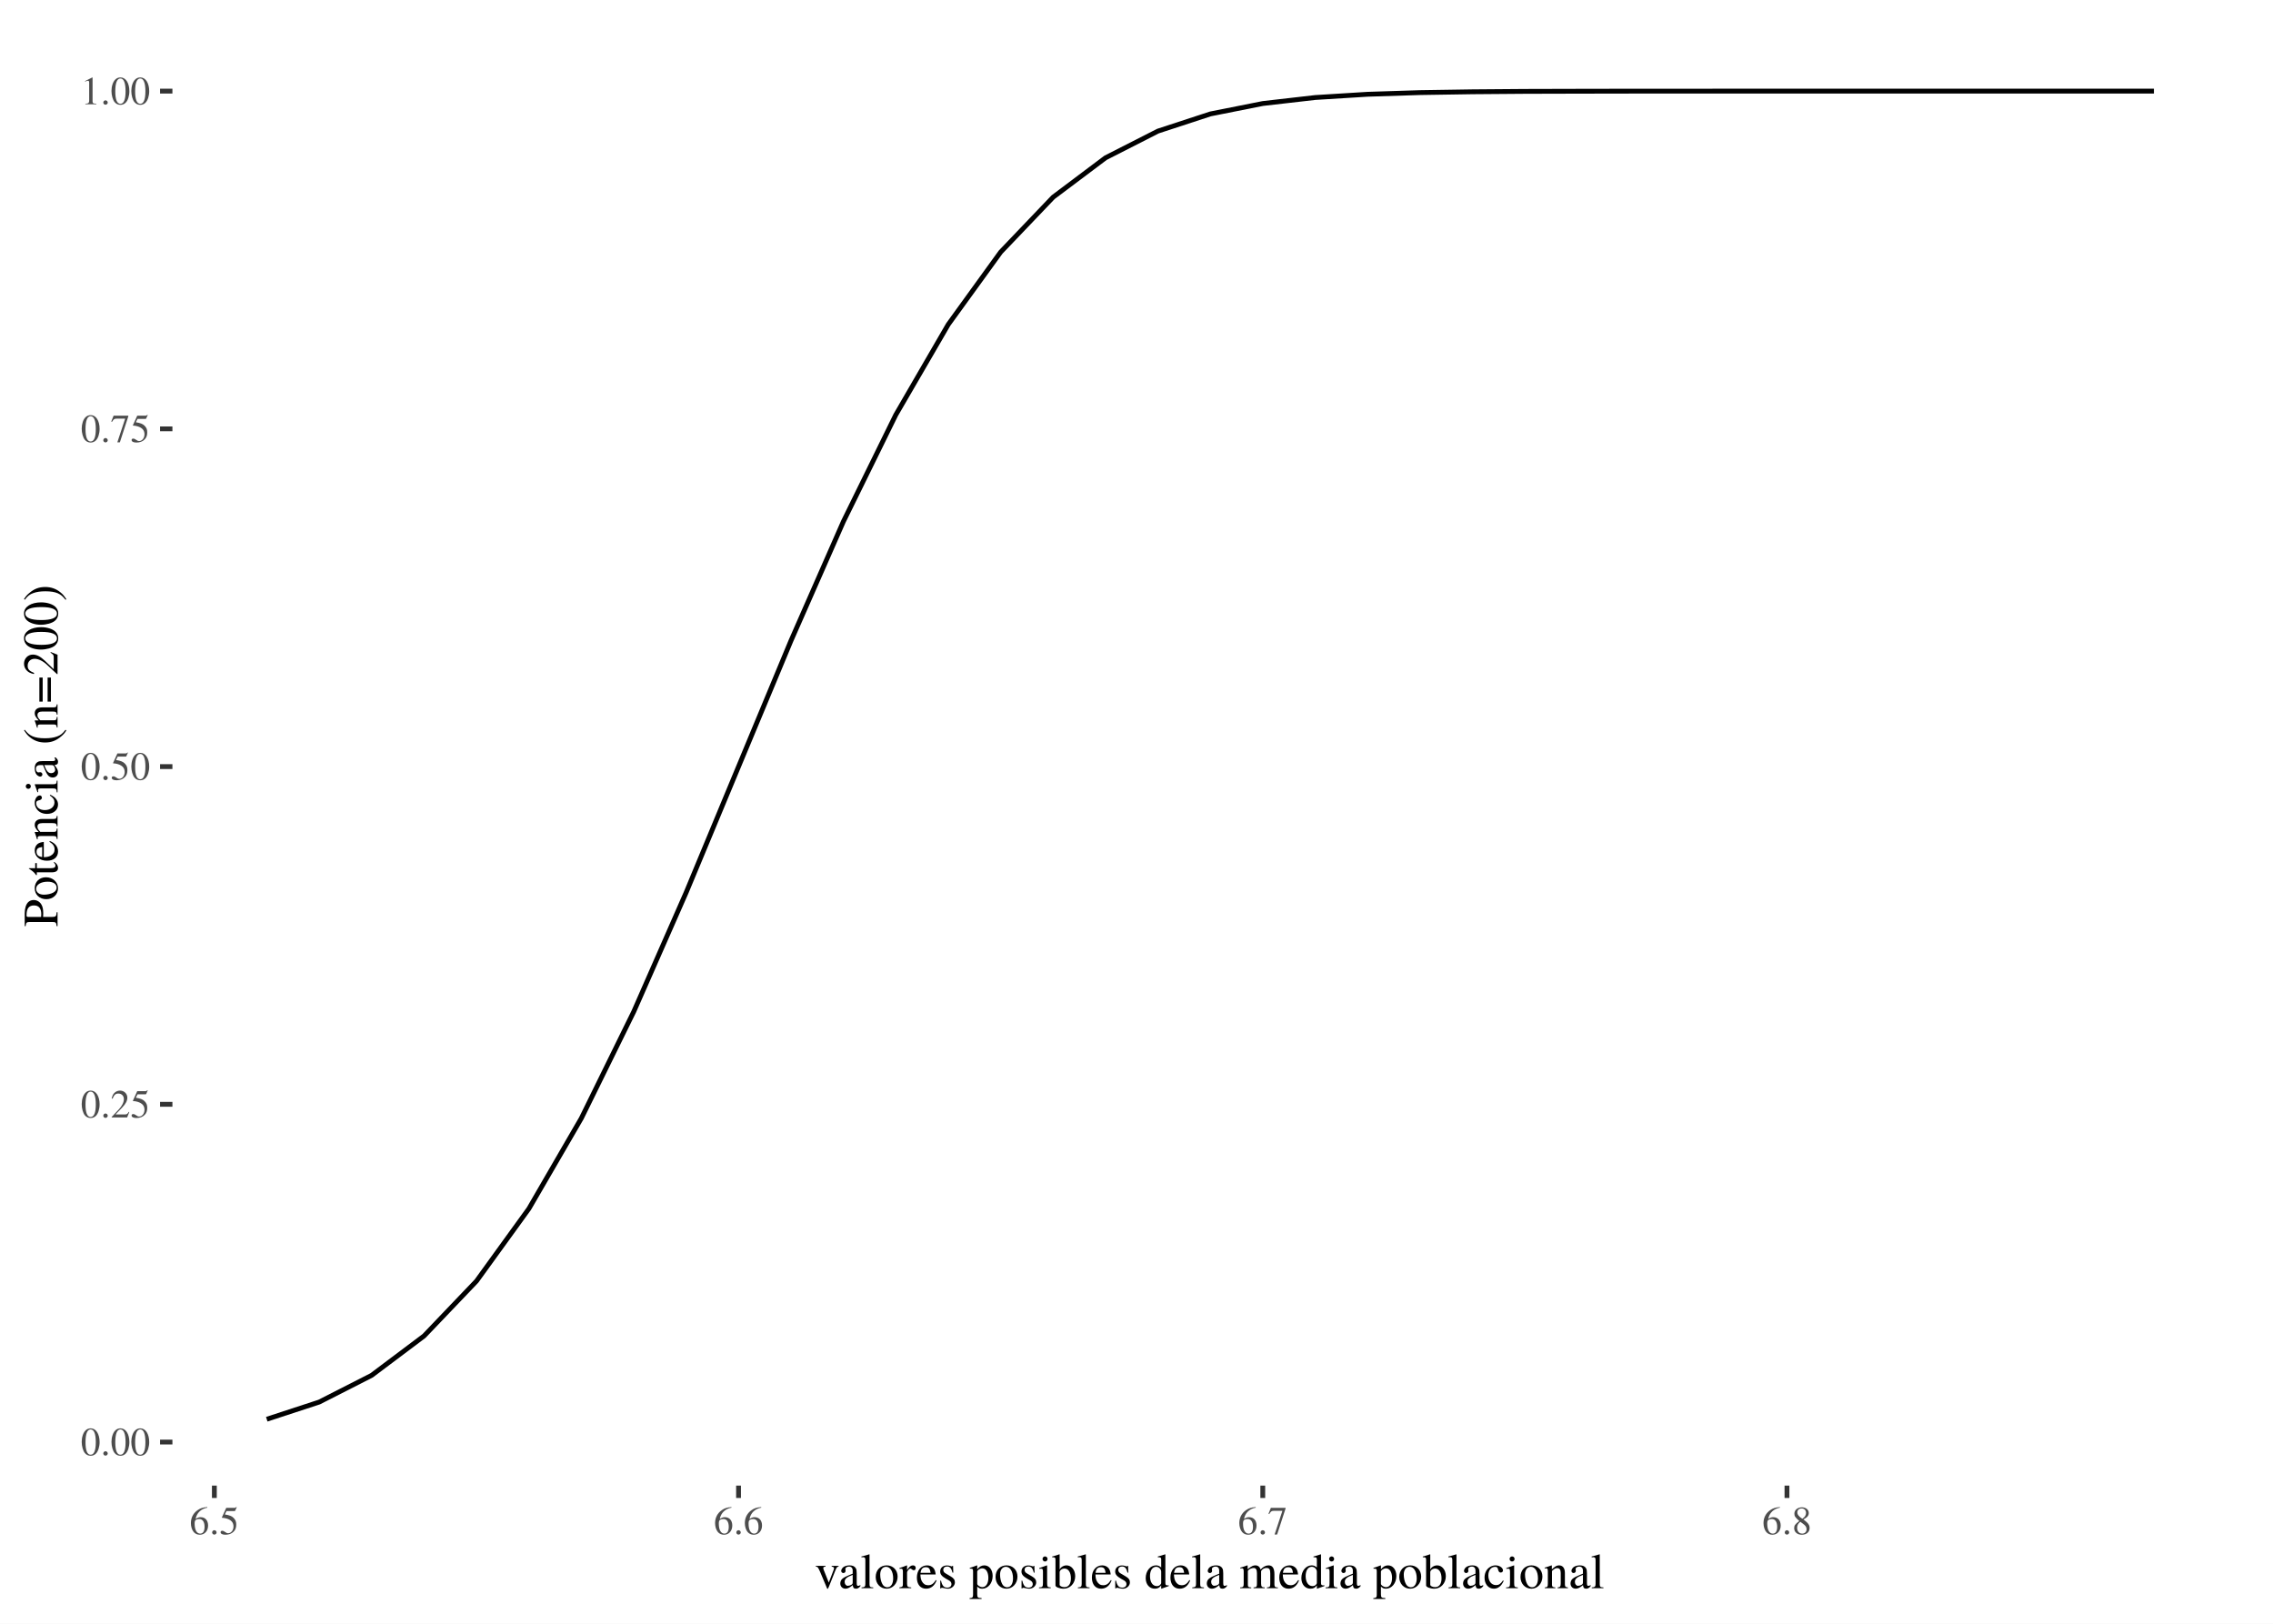
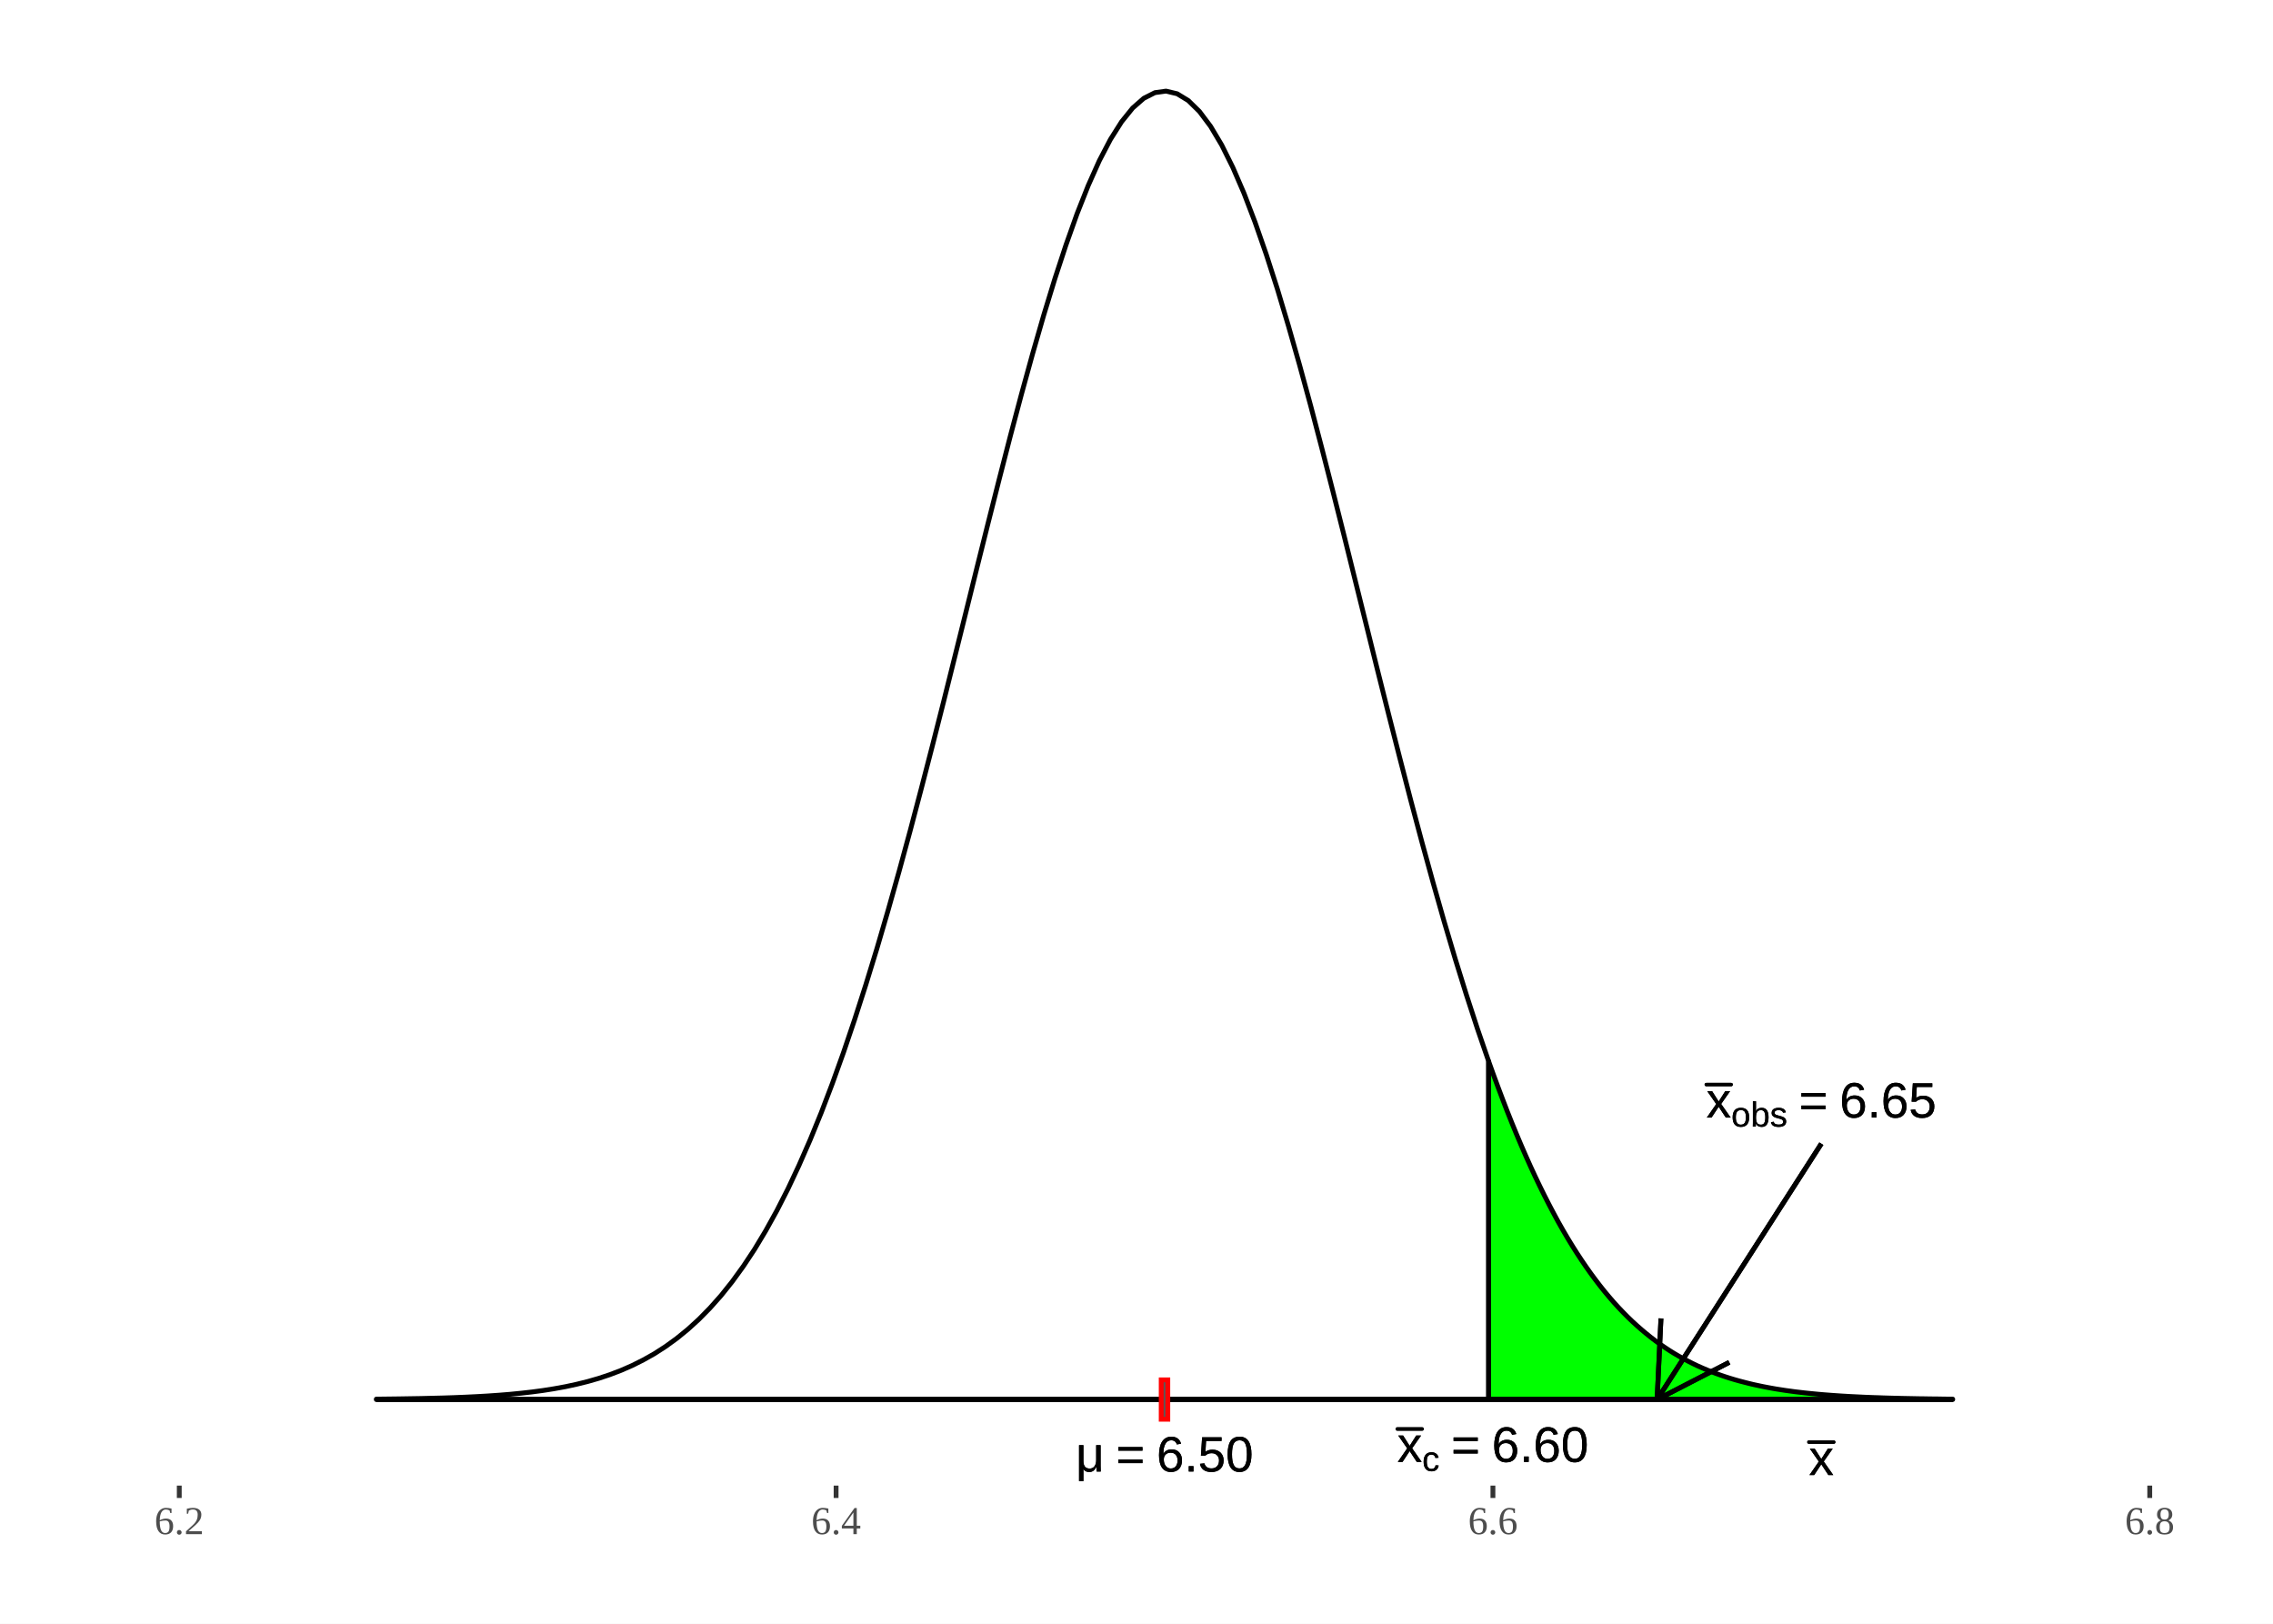
<svg xmlns="http://www.w3.org/2000/svg" viewBox="0 0 504.00 360.00">
  <defs>
    <style type="text/css">
    line, polyline, polygon, path, rect, circle {
      fill: none;
      stroke: #000000;
      stroke-linecap: round;
      stroke-linejoin: round;
      stroke-miterlimit: 10.00;
    }
  </style>
  </defs>
  <rect width="100%" height="100%" style="stroke: none; fill: #FFFFFF;" />
  <defs>
-     <clipPath id="cpMzguMjN8NDk4LjUyfDMyOS4zOHw1LjQ4">
-       <rect x="38.23" y="5.48" width="460.29" height="323.90" />
+     <clipPath id="cpMTcuOTB8NDk4LjUyfDMyOS4zOHw1LjQ4">
+       <rect x="17.90" y="5.48" width="480.62" height="323.90" />
    </clipPath>
  </defs>
-   <polyline points="59.15,314.66 70.78,310.85 82.40,304.93 94.02,296.20 105.65,284.03 117.27,267.98 128.89,247.95 140.52,224.30 152.14,197.88 163.76,169.96 175.39,142.04 187.01,115.62 198.63,91.97 210.26,71.94 221.88,55.89 233.51,43.72 245.13,34.99 256.75,29.07 268.38,25.26 280.00,22.95 291.62,21.62 303.25,20.90 314.87,20.53 326.49,20.35 338.12,20.26 349.74,20.23 361.36,20.21 372.99,20.21 384.61,20.20 396.23,20.20 407.86,20.20 419.48,20.20 431.10,20.20 442.73,20.20 454.35,20.20 465.97,20.20 477.60,20.20 " style="stroke-width: 1.07; stroke-linecap: butt;" clip-path="url(#cpMzguMjN8NDk4LjUyfDMyOS4zOHw1LjQ4)" />
+   <polygon points="83.44,310.20 85.91,310.17 88.37,310.14 90.84,310.10 93.31,310.06 95.77,310.00 98.24,309.94 100.70,309.86 103.17,309.76 105.64,309.64 108.10,309.50 110.57,309.33 113.04,309.13 115.50,308.89 117.97,308.61 120.44,308.28 122.90,307.89 125.37,307.44 127.83,306.91 130.30,306.30 132.77,305.59 135.23,304.77 137.70,303.83 140.17,302.75 142.63,301.52 145.10,300.13 147.57,298.54 150.03,296.76 152.50,294.75 154.96,292.51 157.43,290.00 159.90,287.22 162.36,284.14 164.83,280.73 167.30,277.00 169.76,272.91 172.23,268.45 174.70,263.61 177.16,258.37 179.63,252.73 182.10,246.68 184.56,240.22 187.03,233.34 189.49,226.07 191.96,218.39 194.43,210.34 196.89,201.93 199.36,193.18 201.83,184.13 204.29,174.81 206.76,165.27 209.23,155.55 211.69,145.70 214.16,135.79 216.62,125.86 219.09,115.99 221.56,106.24 224.02,96.69 226.49,87.40 228.96,78.44 231.42,69.90 233.89,61.83 236.36,54.31 238.82,47.39 241.29,41.15 243.75,35.64 246.22,30.91 248.69,27.00 251.15,23.95 253.62,21.79 256.09,20.54 258.55,20.20 261.02,20.79 263.49,22.30 265.95,24.71 268.42,28.00 270.89,32.15 273.35,37.10 275.82,42.82 278.28,49.25 280.75,56.34 283.22,64.02 285.68,72.23 288.15,80.90 290.62,89.95 293.08,99.32 295.55,108.94 298.02,118.73 300.48,128.62 302.95,138.55 305.41,148.45 307.88,158.27 310.35,167.94 312.81,177.43 315.28,186.68 317.75,195.65 320.21,204.30 322.68,212.62 325.15,220.57 327.61,228.13 330.08,235.30 330.08,310.29 327.61,310.29 325.15,310.29 322.68,310.29 320.21,310.29 317.75,310.29 315.28,310.29 312.81,310.29 310.35,310.29 307.88,310.29 305.41,310.29 302.95,310.29 300.48,310.29 298.02,310.29 295.55,310.29 293.08,310.29 290.62,310.29 288.15,310.29 285.68,310.29 283.22,310.29 280.75,310.29 278.28,310.29 275.82,310.29 273.35,310.29 270.89,310.29 268.42,310.29 265.95,310.29 263.49,310.29 261.02,310.29 258.55,310.29 256.09,310.29 253.62,310.29 251.15,310.29 248.69,310.29 246.22,310.29 243.75,310.29 241.29,310.29 238.82,310.29 236.36,310.29 233.89,310.29 231.42,310.29 228.96,310.29 226.49,310.29 224.02,310.29 221.56,310.29 219.09,310.29 216.62,310.29 214.16,310.29 211.69,310.29 209.23,310.29 206.76,310.29 204.29,310.29 201.83,310.29 199.36,310.29 196.89,310.29 194.43,310.29 191.96,310.29 189.49,310.29 187.03,310.29 184.56,310.29 182.10,310.29 179.63,310.29 177.16,310.29 174.70,310.29 172.23,310.29 169.76,310.29 167.30,310.29 164.83,310.29 162.36,310.29 159.90,310.29 157.43,310.29 154.96,310.29 152.50,310.29 150.03,310.29 147.57,310.29 145.10,310.29 142.63,310.29 140.17,310.29 137.70,310.29 135.23,310.29 132.77,310.29 130.30,310.29 127.83,310.29 125.37,310.29 122.90,310.29 120.44,310.29 117.97,310.29 115.50,310.29 113.04,310.29 110.57,310.29 108.10,310.29 105.64,310.29 103.17,310.29 100.70,310.29 98.24,310.29 95.77,310.29 93.31,310.29 90.84,310.29 88.37,310.29 85.91,310.29 83.44,310.29 " style="stroke-width: 1.07; fill: #FFFFFF;" clip-path="url(#cpMTcuOTB8NDk4LjUyfDMyOS4zOHw1LjQ4)" />
+   <polygon points="330.08,235.30 331.11,238.17 332.14,240.96 333.17,243.69 334.19,246.35 335.22,248.93 336.25,251.44 337.28,253.88 338.31,256.25 339.34,258.55 340.37,260.78 341.40,262.93 342.43,265.02 343.46,267.04 344.49,269.00 345.51,270.89 346.54,272.71 347.57,274.47 348.60,276.16 349.63,277.79 350.66,279.36 351.69,280.87 352.72,282.33 353.75,283.72 354.78,285.07 355.80,286.35 356.83,287.58 357.86,288.77 358.89,289.90 359.92,290.98 360.95,292.02 361.98,293.01 363.01,293.95 364.04,294.85 365.07,295.71 366.09,296.53 367.12,297.31 368.15,298.06 369.18,298.76 370.21,299.44 371.24,300.08 372.27,300.68 373.30,301.26 374.33,301.80 375.36,302.32 376.38,302.81 377.41,303.27 378.44,303.71 379.47,304.13 380.50,304.52 381.53,304.89 382.56,305.24 383.59,305.57 384.62,305.88 385.65,306.17 386.68,306.44 387.70,306.70 388.73,306.95 389.76,307.17 390.79,307.39 391.82,307.59 392.85,307.78 393.88,307.96 394.91,308.12 395.94,308.28 396.97,308.42 397.99,308.56 399.02,308.68 400.05,308.80 401.08,308.91 402.11,309.01 403.14,309.11 404.17,309.20 405.20,309.28 406.23,309.36 407.26,309.43 408.28,309.50 409.31,309.56 410.34,309.62 411.37,309.67 412.40,309.72 413.43,309.77 414.46,309.81 415.49,309.85 416.52,309.88 417.55,309.92 418.58,309.95 419.60,309.98 420.63,310.00 421.66,310.03 422.69,310.05 423.72,310.07 424.75,310.09 425.78,310.11 426.81,310.12 427.84,310.14 428.87,310.15 429.89,310.16 430.92,310.18 431.95,310.19 432.98,310.20 432.98,310.29 431.95,310.29 430.92,310.29 429.89,310.29 428.87,310.29 427.84,310.29 426.81,310.29 425.78,310.29 424.75,310.29 423.72,310.29 422.69,310.29 421.66,310.29 420.63,310.29 419.60,310.29 418.58,310.29 417.55,310.29 416.52,310.29 415.49,310.29 414.46,310.29 413.43,310.29 412.40,310.29 411.37,310.29 410.34,310.29 409.31,310.29 408.28,310.29 407.26,310.29 406.23,310.29 405.20,310.29 404.17,310.29 403.14,310.29 402.11,310.29 401.08,310.29 400.05,310.29 399.02,310.29 397.99,310.29 396.97,310.29 395.94,310.29 394.91,310.29 393.88,310.29 392.85,310.29 391.82,310.29 390.79,310.29 389.76,310.29 388.73,310.29 387.70,310.29 386.68,310.29 385.65,310.29 384.62,310.29 383.59,310.29 382.56,310.29 381.53,310.29 380.50,310.29 379.47,310.29 378.44,310.29 377.41,310.29 376.38,310.29 375.36,310.29 374.33,310.29 373.30,310.29 372.27,310.29 371.24,310.29 370.21,310.29 369.18,310.29 368.15,310.29 367.12,310.29 366.09,310.29 365.07,310.29 364.04,310.29 363.01,310.29 361.98,310.29 360.95,310.29 359.92,310.29 358.89,310.29 357.86,310.29 356.83,310.29 355.80,310.29 354.78,310.29 353.75,310.29 352.72,310.29 351.69,310.29 350.66,310.29 349.63,310.29 348.60,310.29 347.57,310.29 346.54,310.29 345.51,310.29 344.49,310.29 343.46,310.29 342.43,310.29 341.40,310.29 340.37,310.29 339.34,310.29 338.31,310.29 337.28,310.29 336.25,310.29 335.22,310.29 334.19,310.29 333.17,310.29 332.14,310.29 331.11,310.29 330.08,310.29 " style="stroke-width: 1.07; fill: #00FF00;" clip-path="url(#cpMTcuOTB8NDk4LjUyfDMyOS4zOHw1LjQ4)" />
+   <line x1="83.44" y1="310.29" x2="432.98" y2="310.29" style="stroke-width: 1.07; stroke-linecap: butt;" clip-path="url(#cpMTcuOTB8NDk4LjUyfDMyOS4zOHw1LjQ4)" />
+   <line x1="83.44" y1="310.29" x2="432.98" y2="310.29" style="stroke-width: 1.07; stroke-linecap: butt;" clip-path="url(#cpMTcuOTB8NDk4LjUyfDMyOS4zOHw1LjQ4)" />
+   <g clip-path="url(#cpMTcuOTB8NDk4LjUyfDMyOS4zOHw1LjQ4)">
+     <text x="238.51" y="326.25" style="font-size: 11.04px; font-family: Arial;" textLength="6.36px" lengthAdjust="spacingAndGlyphs">μ</text>
+   </g>
+   <g clip-path="url(#cpMTcuOTB8NDk4LjUyfDMyOS4zOHw1LjQ4)">
+     <text x="247.42" y="326.25" style="font-size: 11.04px; font-family: Arial;" textLength="6.45px" lengthAdjust="spacingAndGlyphs">=</text>
+   </g>
+   <g clip-path="url(#cpMTcuOTB8NDk4LjUyfDMyOS4zOHw1LjQ4)">
+     <text x="256.43" y="326.25" style="font-size: 11.04px; font-family: Arial;" textLength="6.14px" lengthAdjust="spacingAndGlyphs">6</text>
+   </g>
+   <g clip-path="url(#cpMTcuOTB8NDk4LjUyfDMyOS4zOHw1LjQ4)">
+     <text x="262.57" y="326.25" style="font-size: 11.04px; font-family: Arial;" textLength="3.07px" lengthAdjust="spacingAndGlyphs">.</text>
+   </g>
+   <g clip-path="url(#cpMTcuOTB8NDk4LjUyfDMyOS4zOHw1LjQ4)">
+     <text x="265.63" y="326.25" style="font-size: 11.04px; font-family: Arial;" textLength="12.28px" lengthAdjust="spacingAndGlyphs">50</text>
+   </g>
+   <g clip-path="url(#cpMTcuOTB8NDk4LjUyfDMyOS4zOHw1LjQ4)">
+     <text x="238.51" y="326.25" style="font-size: 11.04px; font-family: Arial;" textLength="6.36px" lengthAdjust="spacingAndGlyphs">μ</text>
+   </g>
+   <g clip-path="url(#cpMTcuOTB8NDk4LjUyfDMyOS4zOHw1LjQ4)">
+     <text x="247.42" y="326.25" style="font-size: 11.04px; font-family: Arial;" textLength="6.45px" lengthAdjust="spacingAndGlyphs">=</text>
+   </g>
+   <g clip-path="url(#cpMTcuOTB8NDk4LjUyfDMyOS4zOHw1LjQ4)">
+     <text x="256.43" y="326.25" style="font-size: 11.04px; font-family: Arial;" textLength="6.14px" lengthAdjust="spacingAndGlyphs">6</text>
+   </g>
+   <g clip-path="url(#cpMTcuOTB8NDk4LjUyfDMyOS4zOHw1LjQ4)">
+     <text x="262.57" y="326.25" style="font-size: 11.04px; font-family: Arial;" textLength="3.07px" lengthAdjust="spacingAndGlyphs">.</text>
+   </g>
+   <g clip-path="url(#cpMTcuOTB8NDk4LjUyfDMyOS4zOHw1LjQ4)">
+     <text x="265.63" y="326.25" style="font-size: 11.04px; font-family: Arial;" textLength="12.28px" lengthAdjust="spacingAndGlyphs">50</text>
+   </g>
+   <g clip-path="url(#cpMTcuOTB8NDk4LjUyfDMyOS4zOHw1LjQ4)">
+     <text x="309.82" y="324.12" style="font-size: 11.04px; font-family: Arial;" textLength="5.52px" lengthAdjust="spacingAndGlyphs">x</text>
+   </g>
+   <polyline points="309.82,316.82 315.34,316.82 " style="stroke-width: 0.75;" clip-path="url(#cpMTcuOTB8NDk4LjUyfDMyOS4zOHw1LjQ4)" />
+   <g clip-path="url(#cpMTcuOTB8NDk4LjUyfDMyOS4zOHw1LjQ4)">
+     <text x="315.34" y="326.13" style="font-size: 7.73px; font-family: Arial;" textLength="3.86px" lengthAdjust="spacingAndGlyphs">c</text>
+   </g>
+   <g clip-path="url(#cpMTcuOTB8NDk4LjUyfDMyOS4zOHw1LjQ4)">
+     <text x="321.76" y="324.12" style="font-size: 11.04px; font-family: Arial;" textLength="6.45px" lengthAdjust="spacingAndGlyphs">=</text>
+   </g>
+   <g clip-path="url(#cpMTcuOTB8NDk4LjUyfDMyOS4zOHw1LjQ4)">
+     <text x="330.76" y="324.12" style="font-size: 11.04px; font-family: Arial;" textLength="6.14px" lengthAdjust="spacingAndGlyphs">6</text>
+   </g>
+   <g clip-path="url(#cpMTcuOTB8NDk4LjUyfDMyOS4zOHw1LjQ4)">
+     <text x="336.90" y="324.12" style="font-size: 11.04px; font-family: Arial;" textLength="3.07px" lengthAdjust="spacingAndGlyphs">.</text>
+   </g>
+   <g clip-path="url(#cpMTcuOTB8NDk4LjUyfDMyOS4zOHw1LjQ4)">
+     <text x="339.97" y="324.12" style="font-size: 11.04px; font-family: Arial;" textLength="12.28px" lengthAdjust="spacingAndGlyphs">60</text>
+   </g>
+   <g clip-path="url(#cpMTcuOTB8NDk4LjUyfDMyOS4zOHw1LjQ4)">
+     <text x="309.82" y="324.12" style="font-size: 11.04px; font-family: Arial;" textLength="5.52px" lengthAdjust="spacingAndGlyphs">x</text>
+   </g>
+   <polyline points="309.82,316.82 315.34,316.82 " style="stroke-width: 0.75;" clip-path="url(#cpMTcuOTB8NDk4LjUyfDMyOS4zOHw1LjQ4)" />
+   <g clip-path="url(#cpMTcuOTB8NDk4LjUyfDMyOS4zOHw1LjQ4)">
+     <text x="315.34" y="326.13" style="font-size: 7.73px; font-family: Arial;" textLength="3.86px" lengthAdjust="spacingAndGlyphs">c</text>
+   </g>
+   <g clip-path="url(#cpMTcuOTB8NDk4LjUyfDMyOS4zOHw1LjQ4)">
+     <text x="321.76" y="324.12" style="font-size: 11.04px; font-family: Arial;" textLength="6.45px" lengthAdjust="spacingAndGlyphs">=</text>
+   </g>
+   <g clip-path="url(#cpMTcuOTB8NDk4LjUyfDMyOS4zOHw1LjQ4)">
+     <text x="330.76" y="324.12" style="font-size: 11.04px; font-family: Arial;" textLength="6.14px" lengthAdjust="spacingAndGlyphs">6</text>
+   </g>
+   <g clip-path="url(#cpMTcuOTB8NDk4LjUyfDMyOS4zOHw1LjQ4)">
+     <text x="336.90" y="324.12" style="font-size: 11.04px; font-family: Arial;" textLength="3.07px" lengthAdjust="spacingAndGlyphs">.</text>
+   </g>
+   <g clip-path="url(#cpMTcuOTB8NDk4LjUyfDMyOS4zOHw1LjQ4)">
+     <text x="339.97" y="324.12" style="font-size: 11.04px; font-family: Arial;" textLength="12.28px" lengthAdjust="spacingAndGlyphs">60</text>
+   </g>
+   <g clip-path="url(#cpMTcuOTB8NDk4LjUyfDMyOS4zOHw1LjQ4)">
+     <text x="401.09" y="327.04" style="font-size: 11.04px; font-family: Arial;" textLength="5.52px" lengthAdjust="spacingAndGlyphs">x</text>
+   </g>
+   <polyline points="401.09,319.73 406.61,319.73 " style="stroke-width: 0.75;" clip-path="url(#cpMTcuOTB8NDk4LjUyfDMyOS4zOHw1LjQ4)" />
+   <g clip-path="url(#cpMTcuOTB8NDk4LjUyfDMyOS4zOHw1LjQ4)">
+     <text x="401.09" y="327.04" style="font-size: 11.04px; font-family: Arial;" textLength="5.52px" lengthAdjust="spacingAndGlyphs">x</text>
+   </g>
+   <polyline points="401.09,319.73 406.61,319.73 " style="stroke-width: 0.75;" clip-path="url(#cpMTcuOTB8NDk4LjUyfDMyOS4zOHw1LjQ4)" />
+   <rect x="257.48" y="305.93" width="1.46" height="8.73" style="stroke-width: 1.07; stroke: #FF0000; stroke-linecap: square; stroke-linejoin: miter; fill: #595959;" clip-path="url(#cpMTcuOTB8NDk4LjUyfDMyOS4zOHw1LjQ4)" />
+   <g clip-path="url(#cpMTcuOTB8NDk4LjUyfDMyOS4zOHw1LjQ4)">
+     <text x="378.34" y="247.77" style="font-size: 11.04px; font-family: Arial;" textLength="5.52px" lengthAdjust="spacingAndGlyphs">x</text>
+   </g>
+   <polyline points="378.34,240.46 383.86,240.46 " style="stroke-width: 0.75;" clip-path="url(#cpMTcuOTB8NDk4LjUyfDMyOS4zOHw1LjQ4)" />
+   <g clip-path="url(#cpMTcuOTB8NDk4LjUyfDMyOS4zOHw1LjQ4)">
+     <text x="383.86" y="249.77" style="font-size: 7.73px; font-family: Arial;" textLength="12.46px" lengthAdjust="spacingAndGlyphs">obs</text>
+   </g>
+   <g clip-path="url(#cpMTcuOTB8NDk4LjUyfDMyOS4zOHw1LjQ4)">
+     <text x="398.88" y="247.77" style="font-size: 11.04px; font-family: Arial;" textLength="6.45px" lengthAdjust="spacingAndGlyphs">=</text>
+   </g>
+   <g clip-path="url(#cpMTcuOTB8NDk4LjUyfDMyOS4zOHw1LjQ4)">
+     <text x="407.88" y="247.77" style="font-size: 11.04px; font-family: Arial;" textLength="6.14px" lengthAdjust="spacingAndGlyphs">6</text>
+   </g>
+   <g clip-path="url(#cpMTcuOTB8NDk4LjUyfDMyOS4zOHw1LjQ4)">
+     <text x="414.02" y="247.77" style="font-size: 11.04px; font-family: Arial;" textLength="3.07px" lengthAdjust="spacingAndGlyphs">.</text>
+   </g>
+   <g clip-path="url(#cpMTcuOTB8NDk4LjUyfDMyOS4zOHw1LjQ4)">
+     <text x="417.08" y="247.77" style="font-size: 11.04px; font-family: Arial;" textLength="12.28px" lengthAdjust="spacingAndGlyphs">65</text>
+   </g>
+   <g clip-path="url(#cpMTcuOTB8NDk4LjUyfDMyOS4zOHw1LjQ4)">
+     <text x="378.34" y="247.77" style="font-size: 11.04px; font-family: Arial;" textLength="5.52px" lengthAdjust="spacingAndGlyphs">x</text>
+   </g>
+   <polyline points="378.34,240.46 383.86,240.46 " style="stroke-width: 0.75;" clip-path="url(#cpMTcuOTB8NDk4LjUyfDMyOS4zOHw1LjQ4)" />
+   <g clip-path="url(#cpMTcuOTB8NDk4LjUyfDMyOS4zOHw1LjQ4)">
+     <text x="383.86" y="249.77" style="font-size: 7.73px; font-family: Arial;" textLength="12.46px" lengthAdjust="spacingAndGlyphs">obs</text>
+   </g>
+   <g clip-path="url(#cpMTcuOTB8NDk4LjUyfDMyOS4zOHw1LjQ4)">
+     <text x="398.88" y="247.77" style="font-size: 11.04px; font-family: Arial;" textLength="6.45px" lengthAdjust="spacingAndGlyphs">=</text>
+   </g>
+   <g clip-path="url(#cpMTcuOTB8NDk4LjUyfDMyOS4zOHw1LjQ4)">
+     <text x="407.88" y="247.77" style="font-size: 11.04px; font-family: Arial;" textLength="6.14px" lengthAdjust="spacingAndGlyphs">6</text>
+   </g>
+   <g clip-path="url(#cpMTcuOTB8NDk4LjUyfDMyOS4zOHw1LjQ4)">
+     <text x="414.02" y="247.77" style="font-size: 11.04px; font-family: Arial;" textLength="3.07px" lengthAdjust="spacingAndGlyphs">.</text>
+   </g>
+   <g clip-path="url(#cpMTcuOTB8NDk4LjUyfDMyOS4zOHw1LjQ4)">
+     <text x="417.08" y="247.77" style="font-size: 11.04px; font-family: Arial;" textLength="12.28px" lengthAdjust="spacingAndGlyphs">65</text>
+   </g>
+   <line x1="403.85" y1="253.57" x2="367.44" y2="310.29" style="stroke-width: 1.07; stroke-linecap: butt;" clip-path="url(#cpMTcuOTB8NDk4LjUyfDMyOS4zOHw1LjQ4)" />
+   <polyline points="368.29,292.31 367.44,310.29 383.44,302.04 " style="stroke-width: 1.07; stroke-linecap: butt;" clip-path="url(#cpMTcuOTB8NDk4LjUyfDMyOS4zOHw1LjQ4)" />
+   <line x1="403.85" y1="253.57" x2="367.44" y2="310.29" style="stroke-width: 1.07; stroke-linecap: butt;" clip-path="url(#cpMTcuOTB8NDk4LjUyfDMyOS4zOHw1LjQ4)" />
+   <polyline points="368.29,292.31 367.44,310.29 383.44,302.04 " style="stroke-width: 1.07; stroke-linecap: butt;" clip-path="url(#cpMTcuOTB8NDk4LjUyfDMyOS4zOHw1LjQ4)" />
  <defs>
    <clipPath id="cpMC4wMHw1MDQuMDB8MzYwLjAwfDAuMDA=">
      <rect x="0.00" y="0.00" width="504.00" height="360.00" />
    </clipPath>
  </defs>
+   <polyline points="39.75,332.12 39.75,329.38 " style="stroke-width: 1.07; stroke: #333333; stroke-linecap: butt;" clip-path="url(#cpMC4wMHw1MDQuMDB8MzYwLjAwfDAuMDA=)" />
+   <polyline points="185.39,332.12 185.39,329.38 " style="stroke-width: 1.07; stroke: #333333; stroke-linecap: butt;" clip-path="url(#cpMC4wMHw1MDQuMDB8MzYwLjAwfDAuMDA=)" />
+   <polyline points="331.03,332.12 331.03,329.38 " style="stroke-width: 1.07; stroke: #333333; stroke-linecap: butt;" clip-path="url(#cpMC4wMHw1MDQuMDB8MzYwLjAwfDAuMDA=)" />
+   <polyline points="476.67,332.12 476.67,329.38 " style="stroke-width: 1.07; stroke: #333333; stroke-linecap: butt;" clip-path="url(#cpMC4wMHw1MDQuMDB8MzYwLjAwfDAuMDA=)" />
  <g clip-path="url(#cpMC4wMHw1MDQuMDB8MzYwLjAwfDAuMDA=)">
-     <text x="17.90" y="322.63" style="font-size: 8.80px; fill: #4D4D4D; font-family: TeX Gyre Termes;" textLength="15.40px" lengthAdjust="spacingAndGlyphs">0.00</text>
+     <text x="34.25" y="340.14" style="font-size: 8.80px; fill: #4D4D4D; font-family: Times New Roman;" textLength="11.00px" lengthAdjust="spacingAndGlyphs">6.2</text>
  </g>
  <g clip-path="url(#cpMC4wMHw1MDQuMDB8MzYwLjAwfDAuMDA=)">
-     <text x="17.90" y="247.75" style="font-size: 8.80px; fill: #4D4D4D; font-family: TeX Gyre Termes;" textLength="15.40px" lengthAdjust="spacingAndGlyphs">0.25</text>
+     <text x="179.89" y="340.14" style="font-size: 8.80px; fill: #4D4D4D; font-family: Times New Roman;" textLength="11.00px" lengthAdjust="spacingAndGlyphs">6.4</text>
  </g>
  <g clip-path="url(#cpMC4wMHw1MDQuMDB8MzYwLjAwfDAuMDA=)">
-     <text x="17.90" y="172.87" style="font-size: 8.80px; fill: #4D4D4D; font-family: TeX Gyre Termes;" textLength="15.40px" lengthAdjust="spacingAndGlyphs">0.50</text>
+     <text x="325.53" y="340.14" style="font-size: 8.80px; fill: #4D4D4D; font-family: Times New Roman;" textLength="11.00px" lengthAdjust="spacingAndGlyphs">6.6</text>
  </g>
  <g clip-path="url(#cpMC4wMHw1MDQuMDB8MzYwLjAwfDAuMDA=)">
-     <text x="17.90" y="97.99" style="font-size: 8.80px; fill: #4D4D4D; font-family: TeX Gyre Termes;" textLength="15.40px" lengthAdjust="spacingAndGlyphs">0.75</text>
-   </g>
-   <g clip-path="url(#cpMC4wMHw1MDQuMDB8MzYwLjAwfDAuMDA=)">
-     <text x="17.90" y="23.12" style="font-size: 8.80px; fill: #4D4D4D; font-family: TeX Gyre Termes;" textLength="15.40px" lengthAdjust="spacingAndGlyphs">1.00</text>
-   </g>
-   <polyline points="35.49,319.72 38.23,319.72 " style="stroke-width: 1.07; stroke: #333333; stroke-linecap: butt;" clip-path="url(#cpMC4wMHw1MDQuMDB8MzYwLjAwfDAuMDA=)" />
-   <polyline points="35.49,244.84 38.23,244.84 " style="stroke-width: 1.07; stroke: #333333; stroke-linecap: butt;" clip-path="url(#cpMC4wMHw1MDQuMDB8MzYwLjAwfDAuMDA=)" />
-   <polyline points="35.49,169.96 38.23,169.96 " style="stroke-width: 1.07; stroke: #333333; stroke-linecap: butt;" clip-path="url(#cpMC4wMHw1MDQuMDB8MzYwLjAwfDAuMDA=)" />
-   <polyline points="35.49,95.08 38.23,95.08 " style="stroke-width: 1.07; stroke: #333333; stroke-linecap: butt;" clip-path="url(#cpMC4wMHw1MDQuMDB8MzYwLjAwfDAuMDA=)" />
-   <polyline points="35.49,20.20 38.23,20.20 " style="stroke-width: 1.07; stroke: #333333; stroke-linecap: butt;" clip-path="url(#cpMC4wMHw1MDQuMDB8MzYwLjAwfDAuMDA=)" />
-   <polyline points="47.53,332.12 47.53,329.38 " style="stroke-width: 1.07; stroke: #333333; stroke-linecap: butt;" clip-path="url(#cpMC4wMHw1MDQuMDB8MzYwLjAwfDAuMDA=)" />
-   <polyline points="163.76,332.12 163.76,329.38 " style="stroke-width: 1.07; stroke: #333333; stroke-linecap: butt;" clip-path="url(#cpMC4wMHw1MDQuMDB8MzYwLjAwfDAuMDA=)" />
-   <polyline points="280.00,332.12 280.00,329.38 " style="stroke-width: 1.07; stroke: #333333; stroke-linecap: butt;" clip-path="url(#cpMC4wMHw1MDQuMDB8MzYwLjAwfDAuMDA=)" />
-   <polyline points="396.23,332.12 396.23,329.38 " style="stroke-width: 1.07; stroke: #333333; stroke-linecap: butt;" clip-path="url(#cpMC4wMHw1MDQuMDB8MzYwLjAwfDAuMDA=)" />
-   <g clip-path="url(#cpMC4wMHw1MDQuMDB8MzYwLjAwfDAuMDA=)">
-     <text x="42.03" y="340.14" style="font-size: 8.80px; fill: #4D4D4D; font-family: TeX Gyre Termes;" textLength="11.00px" lengthAdjust="spacingAndGlyphs">6.5</text>
-   </g>
-   <g clip-path="url(#cpMC4wMHw1MDQuMDB8MzYwLjAwfDAuMDA=)">
-     <text x="158.26" y="340.14" style="font-size: 8.80px; fill: #4D4D4D; font-family: TeX Gyre Termes;" textLength="11.00px" lengthAdjust="spacingAndGlyphs">6.6</text>
-   </g>
-   <g clip-path="url(#cpMC4wMHw1MDQuMDB8MzYwLjAwfDAuMDA=)">
-     <text x="274.50" y="340.14" style="font-size: 8.80px; fill: #4D4D4D; font-family: TeX Gyre Termes;" textLength="11.00px" lengthAdjust="spacingAndGlyphs">6.7</text>
-   </g>
-   <g clip-path="url(#cpMC4wMHw1MDQuMDB8MzYwLjAwfDAuMDA=)">
-     <text x="390.73" y="340.14" style="font-size: 8.80px; fill: #4D4D4D; font-family: TeX Gyre Termes;" textLength="11.00px" lengthAdjust="spacingAndGlyphs">6.8</text>
-   </g>
-   <g clip-path="url(#cpMC4wMHw1MDQuMDB8MzYwLjAwfDAuMDA=)">
-     <text x="180.69" y="352.12" style="font-size: 11.00px; font-family: TeX Gyre Termes;" textLength="175.36px" lengthAdjust="spacingAndGlyphs">valores posibles dela media poblacional</text>
-   </g>
-   <g clip-path="url(#cpMC4wMHw1MDQuMDB8MzYwLjAwfDAuMDA=)">
-     <text transform="translate(12.76,205.51) rotate(-90)" style="font-size: 11.00px; font-family: TeX Gyre Termes;" textLength="76.16px" lengthAdjust="spacingAndGlyphs">Potencia (n=200)</text>
+     <text x="471.17" y="340.14" style="font-size: 8.80px; fill: #4D4D4D; font-family: Times New Roman;" textLength="11.00px" lengthAdjust="spacingAndGlyphs">6.8</text>
  </g>
</svg>
